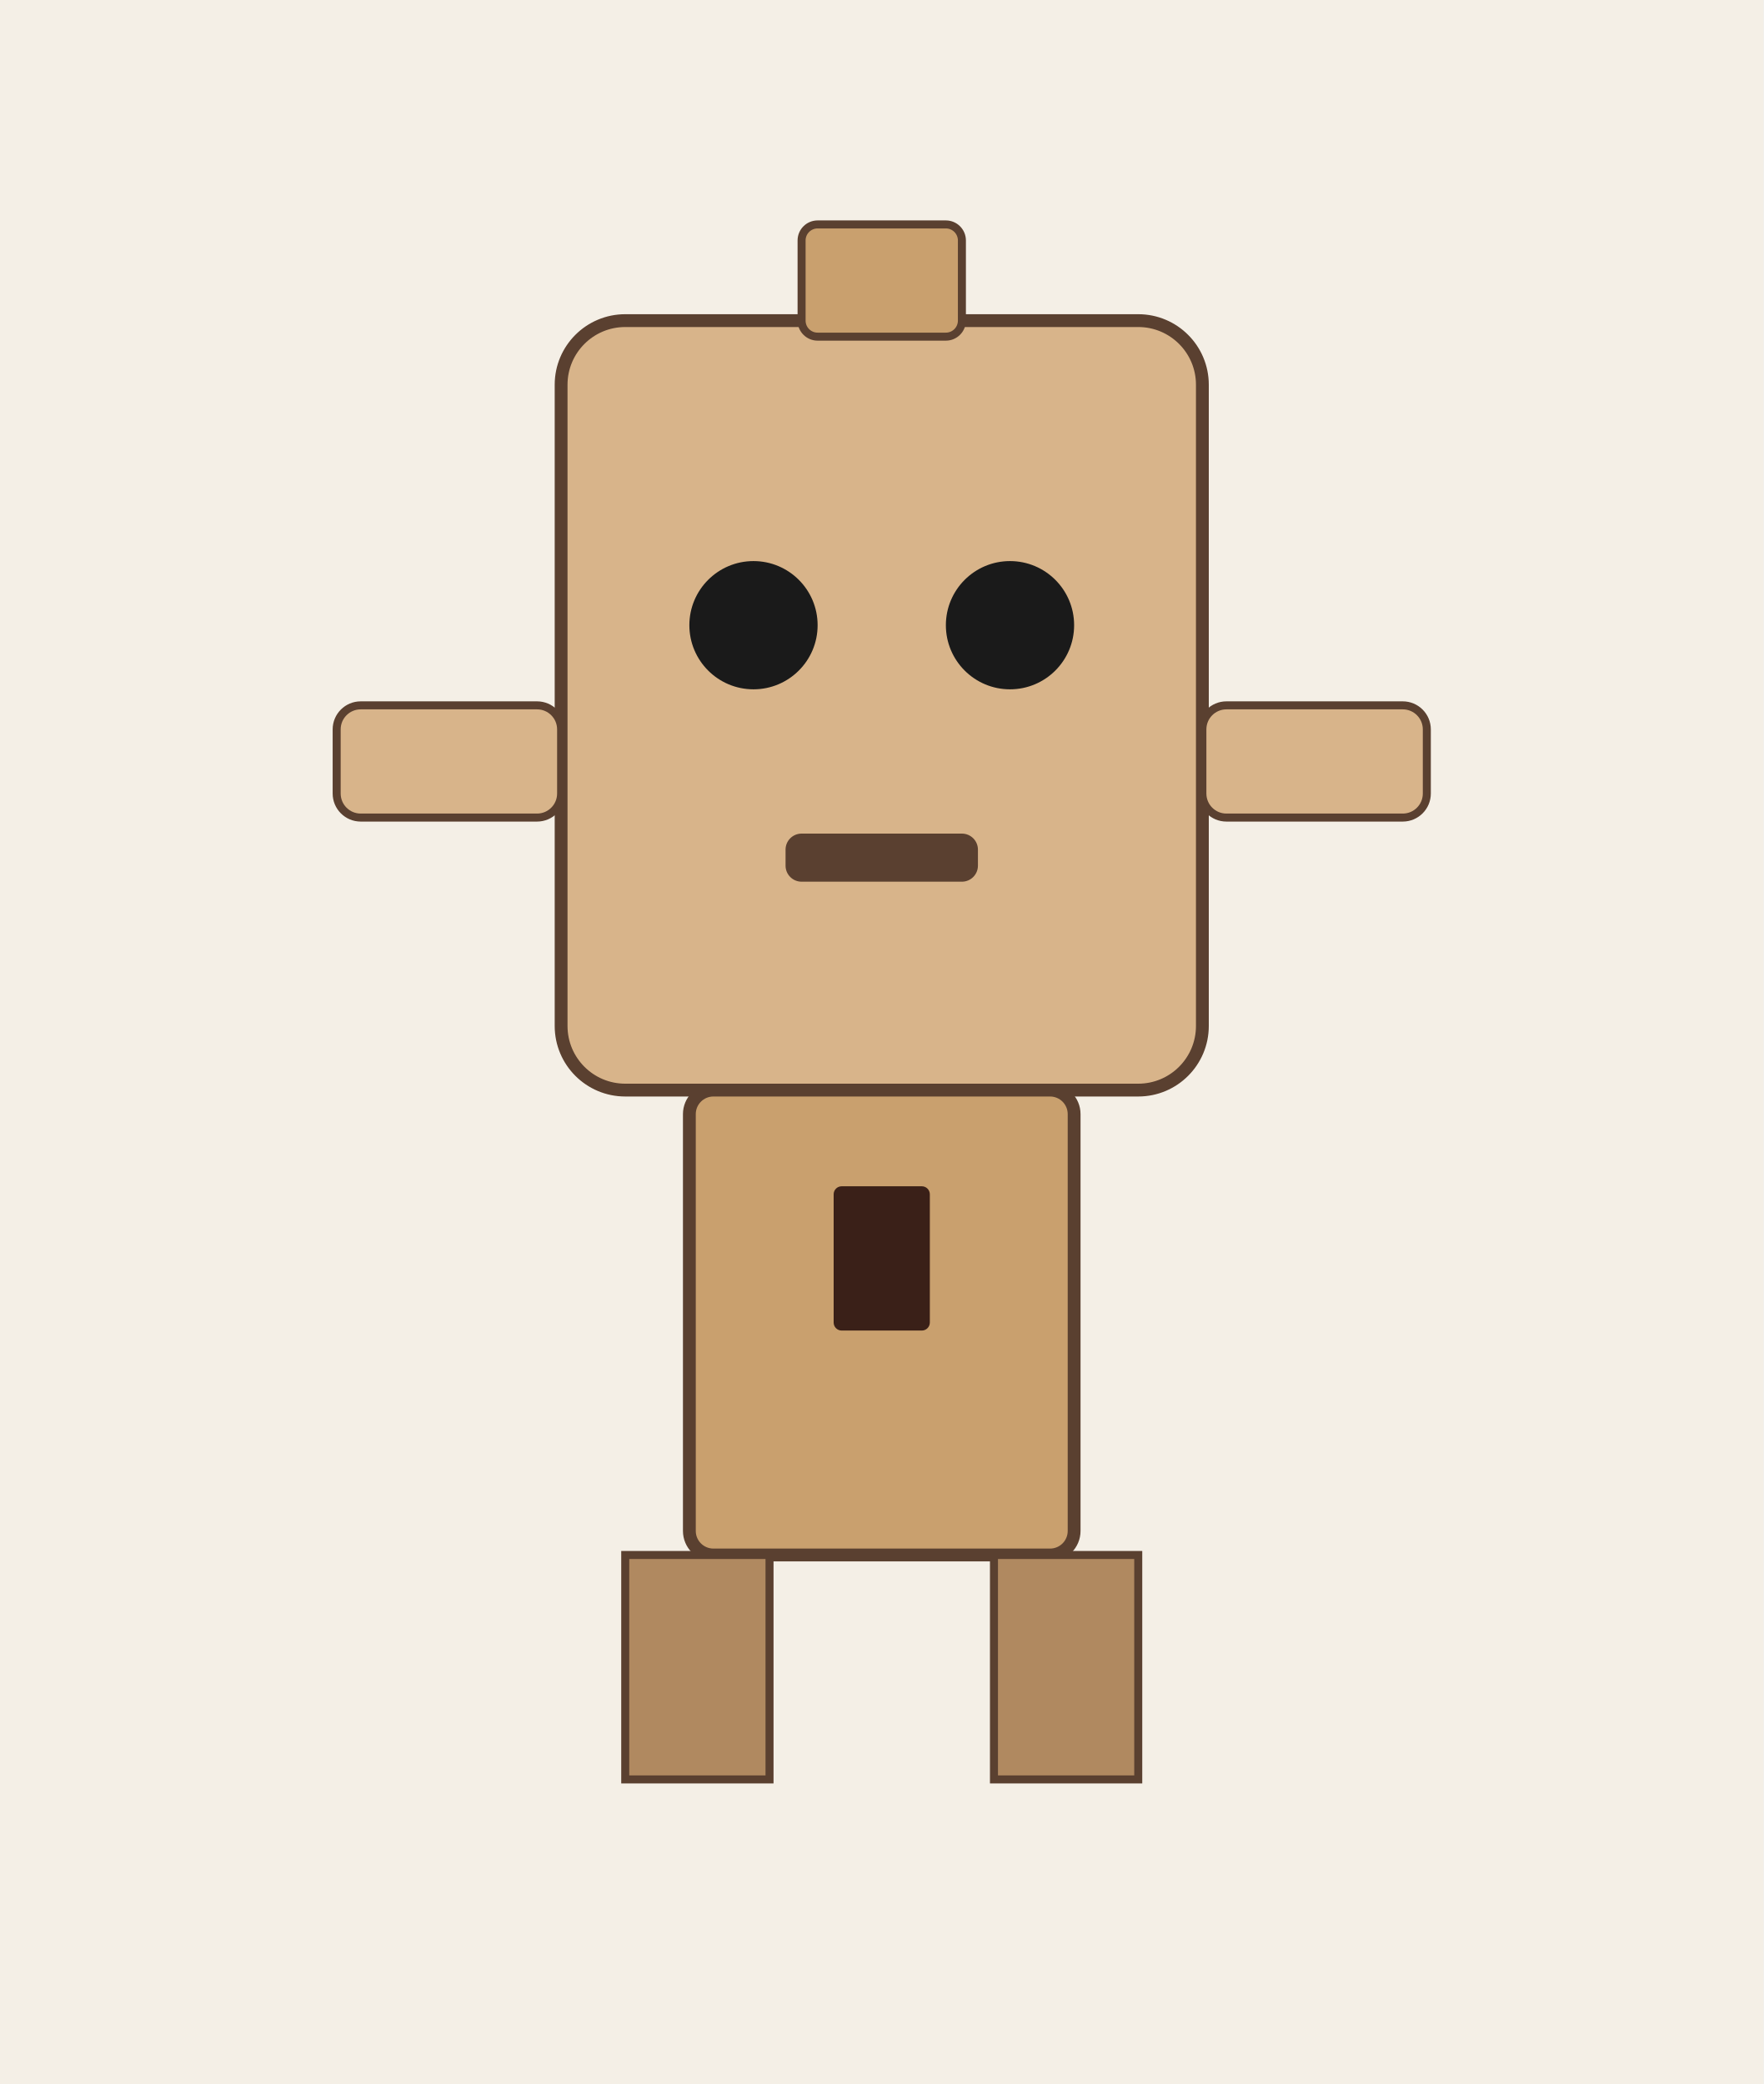
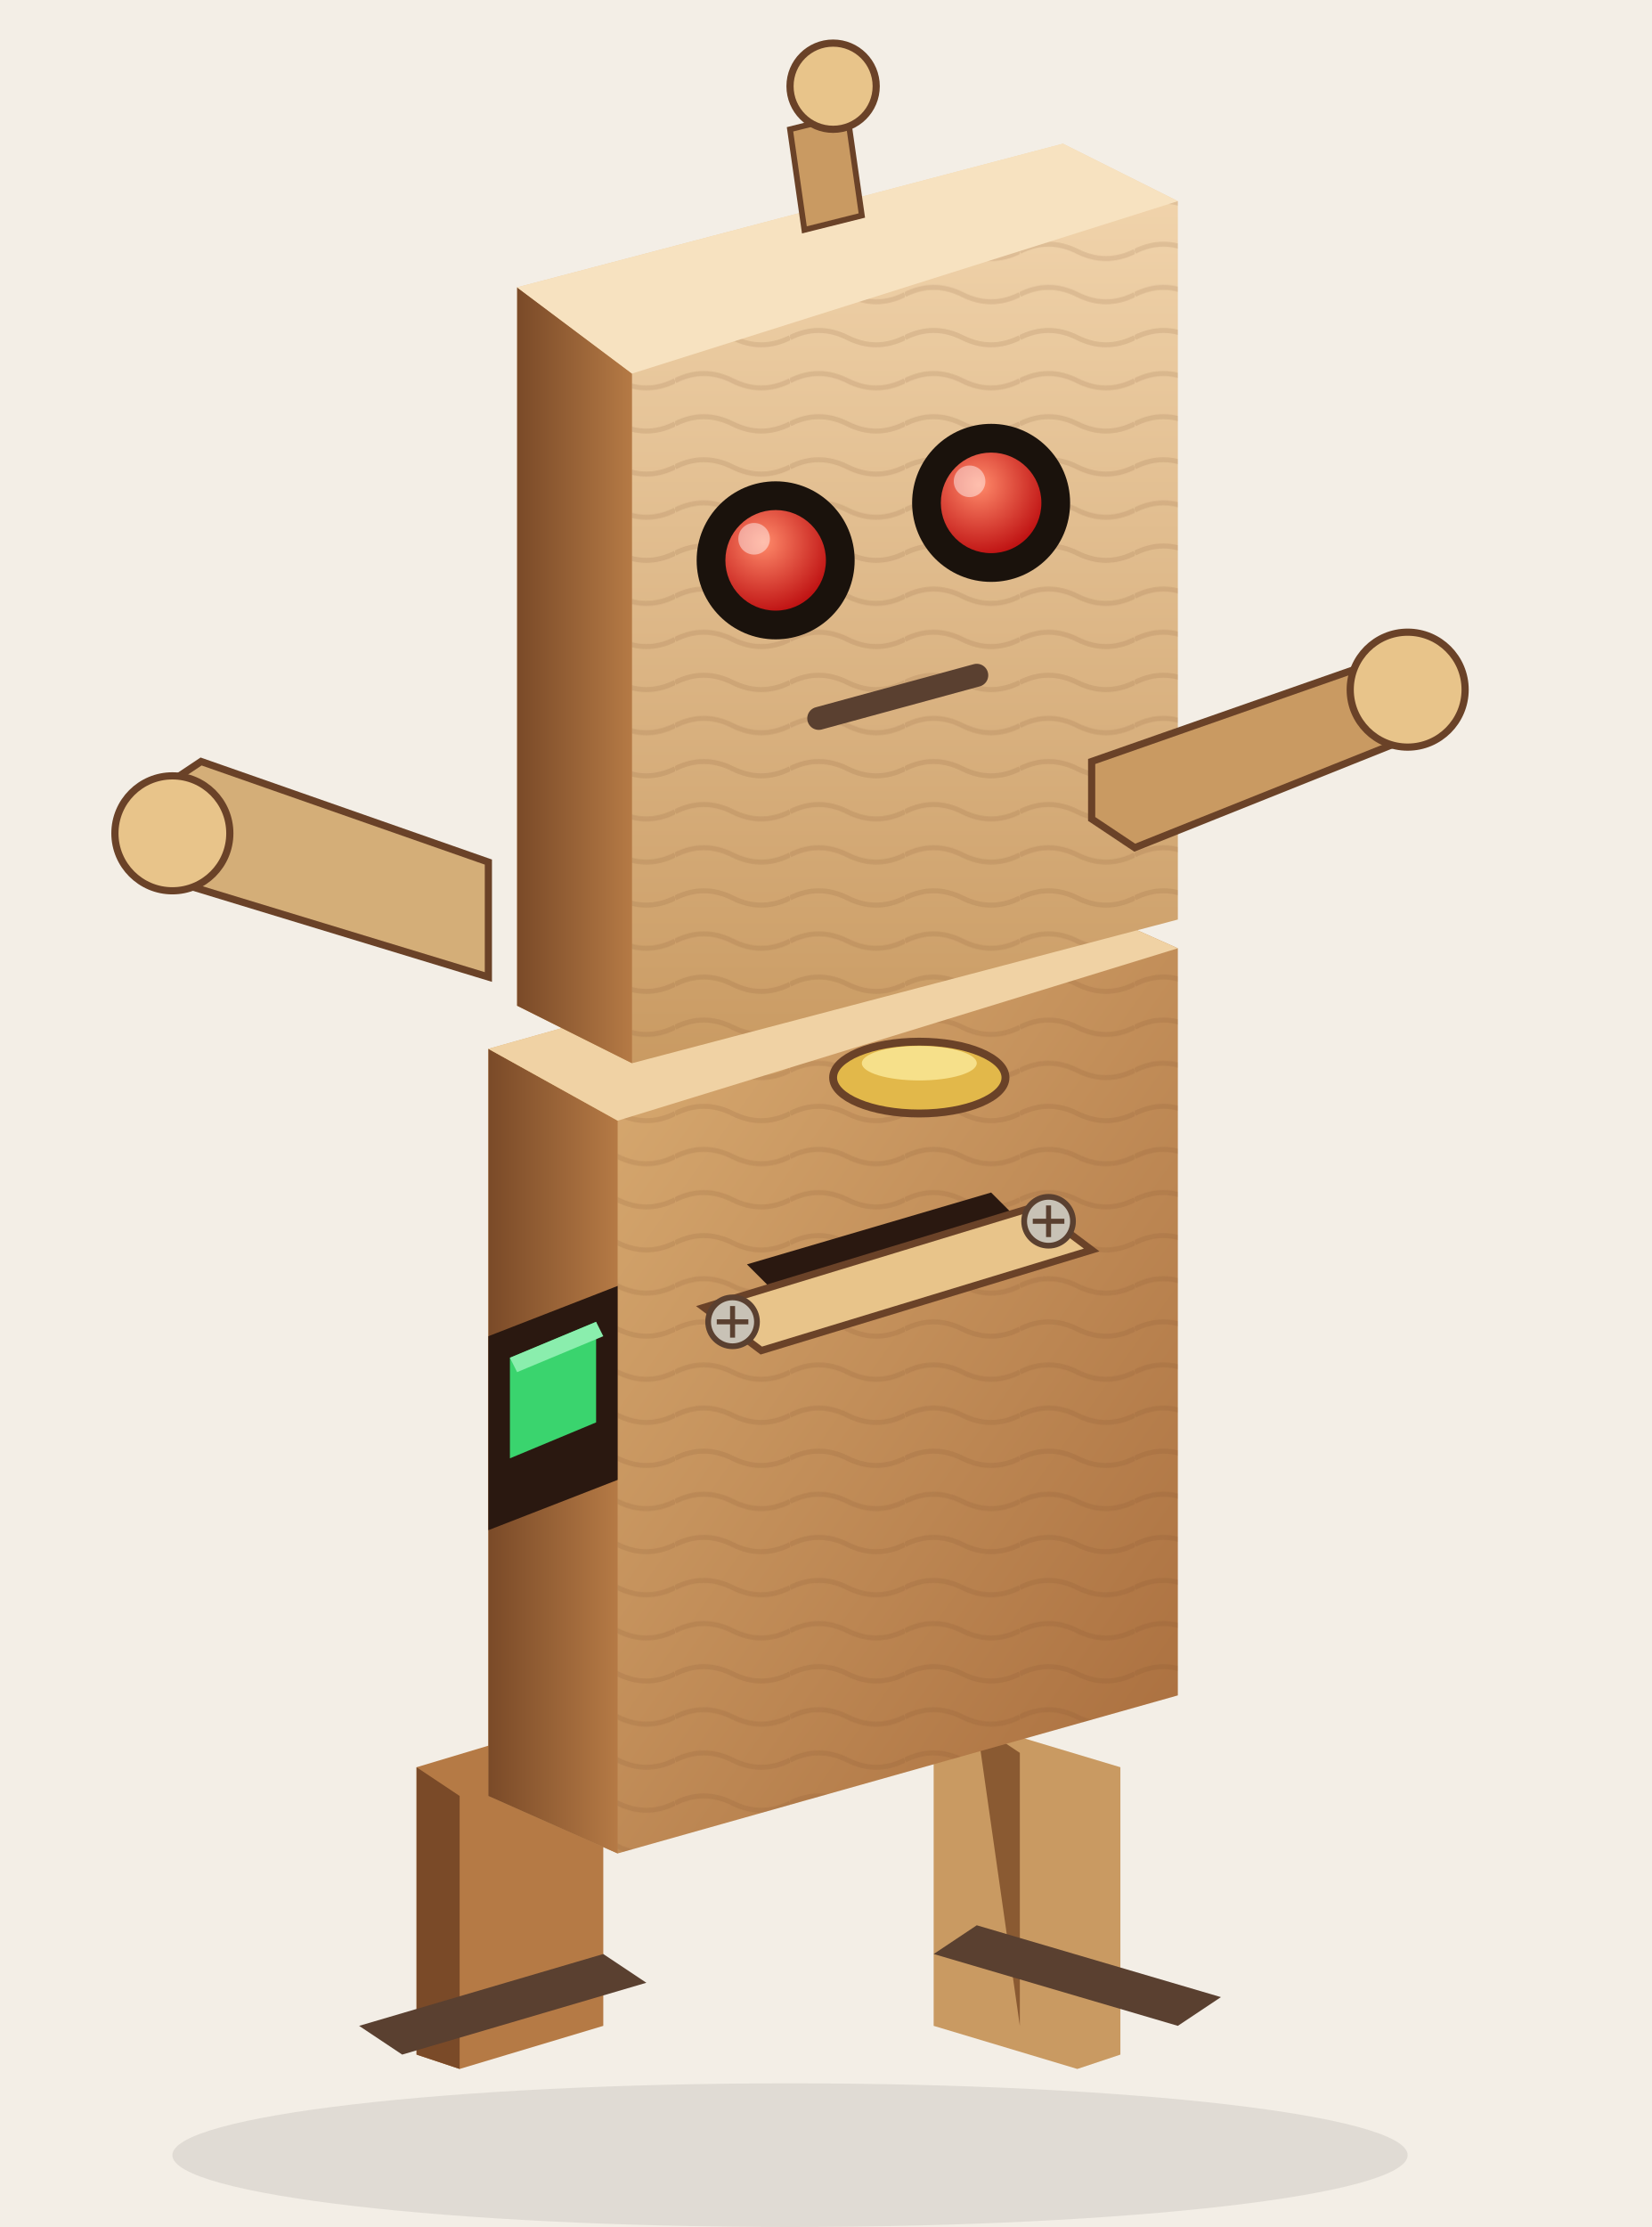
- <svg xmlns="http://www.w3.org/2000/svg" viewBox="0 0 220 260" fill="none">
-   <rect width="220" height="260" fill="#f4efe6" />
-   <rect x="70" y="40" width="80" height="96" rx="8" fill="#d8b48a" stroke="#5a4030" stroke-width="1.6" />
-   <circle cx="94" cy="78" r="8" fill="#1a1a1a" />
-   <circle cx="126" cy="78" r="8" fill="#1a1a1a" />
-   <rect x="98" y="104" width="24" height="6" rx="2" fill="#5a4030" />
-   <rect x="100" y="28" width="20" height="14" rx="2" fill="#c9a06e" stroke="#5a4030" />
-   <rect x="86" y="136" width="48" height="58" rx="3" fill="#c9a06e" stroke="#5a4030" stroke-width="1.6" />
-   <rect x="42" y="88" width="28" height="14" rx="3" fill="#d8b48a" stroke="#5a4030" />
-   <rect x="150" y="88" width="28" height="14" rx="3" fill="#d8b48a" stroke="#5a4030" />
-   <rect x="78" y="194" width="18" height="28" fill="#b08960" stroke="#5a4030" />
-   <rect x="124" y="194" width="18" height="28" fill="#b08960" stroke="#5a4030" />
-   <rect x="104" y="148" width="12" height="18" rx="1" fill="#3a2018" />
+ <svg xmlns="http://www.w3.org/2000/svg" viewBox="50 22 230 310" fill="none">
+   <defs>
+     <linearGradient id="face" x1="0" y1="0" x2="0" y2="1">
+       <stop offset="0" stop-color="#f3d7b0" />
+       <stop offset="1" stop-color="#c99a62" />
+     </linearGradient>
+     <linearGradient id="body" x1="0" y1="0" x2="1" y2="1">
+       <stop offset="0" stop-color="#e0b57a" />
+       <stop offset="1" stop-color="#a86c3c" />
+     </linearGradient>
+     <linearGradient id="side" x1="0" y1="0" x2="1" y2="0">
+       <stop offset="0" stop-color="#7a4a28" />
+       <stop offset="1" stop-color="#b57a45" />
+     </linearGradient>
+     <pattern id="g3" width="16" height="6" patternUnits="userSpaceOnUse">
+       <path d="M0 3 Q4 1 8 3 T16 3" stroke="#7a4a28" stroke-opacity=".13" stroke-width=".7" fill="none" />
+     </pattern>
+     <radialGradient id="ledEye" cx="38%" cy="32%" r="70%">
+       <stop offset="0" stop-color="#ff8a6a" />
+       <stop offset="1" stop-color="#c01414" />
+     </radialGradient>
+   </defs>
+   <rect width="320" height="360" fill="#f3eee6" />
+   <ellipse cx="160" cy="322" rx="86" ry="10" fill="#000" opacity=".08" />
+   <path d="M108 268 L128 262 L134 264 L134 304 L114 310 L108 308 Z" fill="#b57a45" />
+   <path d="M108 268 L114 272 L114 310 L108 308 Z" fill="#7a4a28" />
+   <path d="M186 262 L206 268 L206 308 L200 310 L180 304 L180 264 Z" fill="#c99a62" />
+   <path d="M186 262 L192 266 L192 304 L186 262 Z" fill="#8a5a32" />
+   <path d="M100 304 L134 294 L140 298 L106 308 Z" fill="#5a4030" />
+   <path d="M180 294 L214 304 L220 300 L186 290 Z" fill="#5a4030" />
+   <path d="M118 168 L196 146 L214 154 L214 258 L136 280 L118 272 Z" fill="url(#body)" />
+   <path d="M118 168 L136 178 L136 280 L118 272 Z" fill="url(#side)" />
+   <path d="M118 168 L196 146 L214 154 L136 178 Z" fill="#f0d2a4" />
+   <path d="M136 178 L214 154 L214 258 L136 280 Z" fill="url(#g3)" />
+   <path d="M154 198 L188 188 L192 192 L158 202 Z" fill="#2a1810" />
+   <path d="M148 204 L194 190 L202 196 L156 210 Z" fill="#e8c48a" stroke="#6a4228" stroke-width="1" />
+   <ellipse cx="178" cy="172" rx="12" ry="5" fill="#e2b84a" stroke="#6a4228" stroke-width="1.1" />
+   <ellipse cx="178" cy="170" rx="8" ry="2.4" fill="#f6e08a" />
+   <circle cx="152" cy="206" r="3.4" fill="#c8c2b6" stroke="#5a4030" stroke-width=".8" />
+   <path d="M149.8 206 L154.2 206 M152 203.8 L152 208.2" stroke="#5a4030" stroke-width=".7" />
+   <circle cx="196" cy="192" r="3.4" fill="#c8c2b6" stroke="#5a4030" stroke-width=".8" />
+   <path d="M193.8 192 L198.2 192 M196 189.8 L196 194.2" stroke="#5a4030" stroke-width=".7" />
+   <path d="M118 208 L136 201 L136 228 L118 235 Z" fill="#2a1810" />
+   <path d="M121 211 L133 206 L133 220 L121 225 Z" fill="#3ad46e" />
+   <path d="M121 211 L133 206 L134 208 L122 213 Z" fill="#8aeead" />
+   <path d="M122 62 L198 42 L214 50 L214 150 L138 170 L122 162 Z" fill="url(#face)" />
+   <path d="M122 62 L138 74 L138 170 L122 162 Z" fill="url(#side)" />
+   <path d="M122 62 L198 42 L214 50 L138 74 Z" fill="#f7e2c0" />
+   <path d="M138 74 L214 50 L214 150 L138 170 Z" fill="url(#g3)" />
+   <path d="M160 40 L168 38 L170 52 L162 54 Z" fill="#c99a62" stroke="#6a4228" stroke-width=".8" />
+   <circle cx="166" cy="34" r="6" fill="#e8c48a" stroke="#6a4228" stroke-width="1" />
+   <circle cx="158" cy="100" r="11" fill="#1a120c" />
+   <circle cx="188" cy="92" r="11" fill="#1a120c" />
+   <circle cx="158" cy="100" r="7" fill="url(#ledEye)" />
+   <circle cx="188" cy="92" r="7" fill="url(#ledEye)" />
+   <circle cx="155" cy="97" r="2.2" fill="#fff" opacity=".45" />
+   <circle cx="185" cy="89" r="2.2" fill="#fff" opacity=".45" />
+   <path d="M164 122 L186 116" stroke="#5a4030" stroke-width="3.2" stroke-linecap="round" />
+   <path d="M78 128 L118 142 L118 158 L72 144 L72 132 Z" fill="#d4ae78" stroke="#6a4228" stroke-width="1" />
+   <path d="M202 128 L242 114 L248 124 L208 140 L202 136 Z" fill="#c99a62" stroke="#6a4228" stroke-width="1" />
+   <circle cx="74" cy="138" r="8" fill="#e8c48a" stroke="#6a4228" stroke-width="1" />
+   <circle cx="246" cy="118" r="8" fill="#e8c48a" stroke="#6a4228" stroke-width="1" />
</svg>
